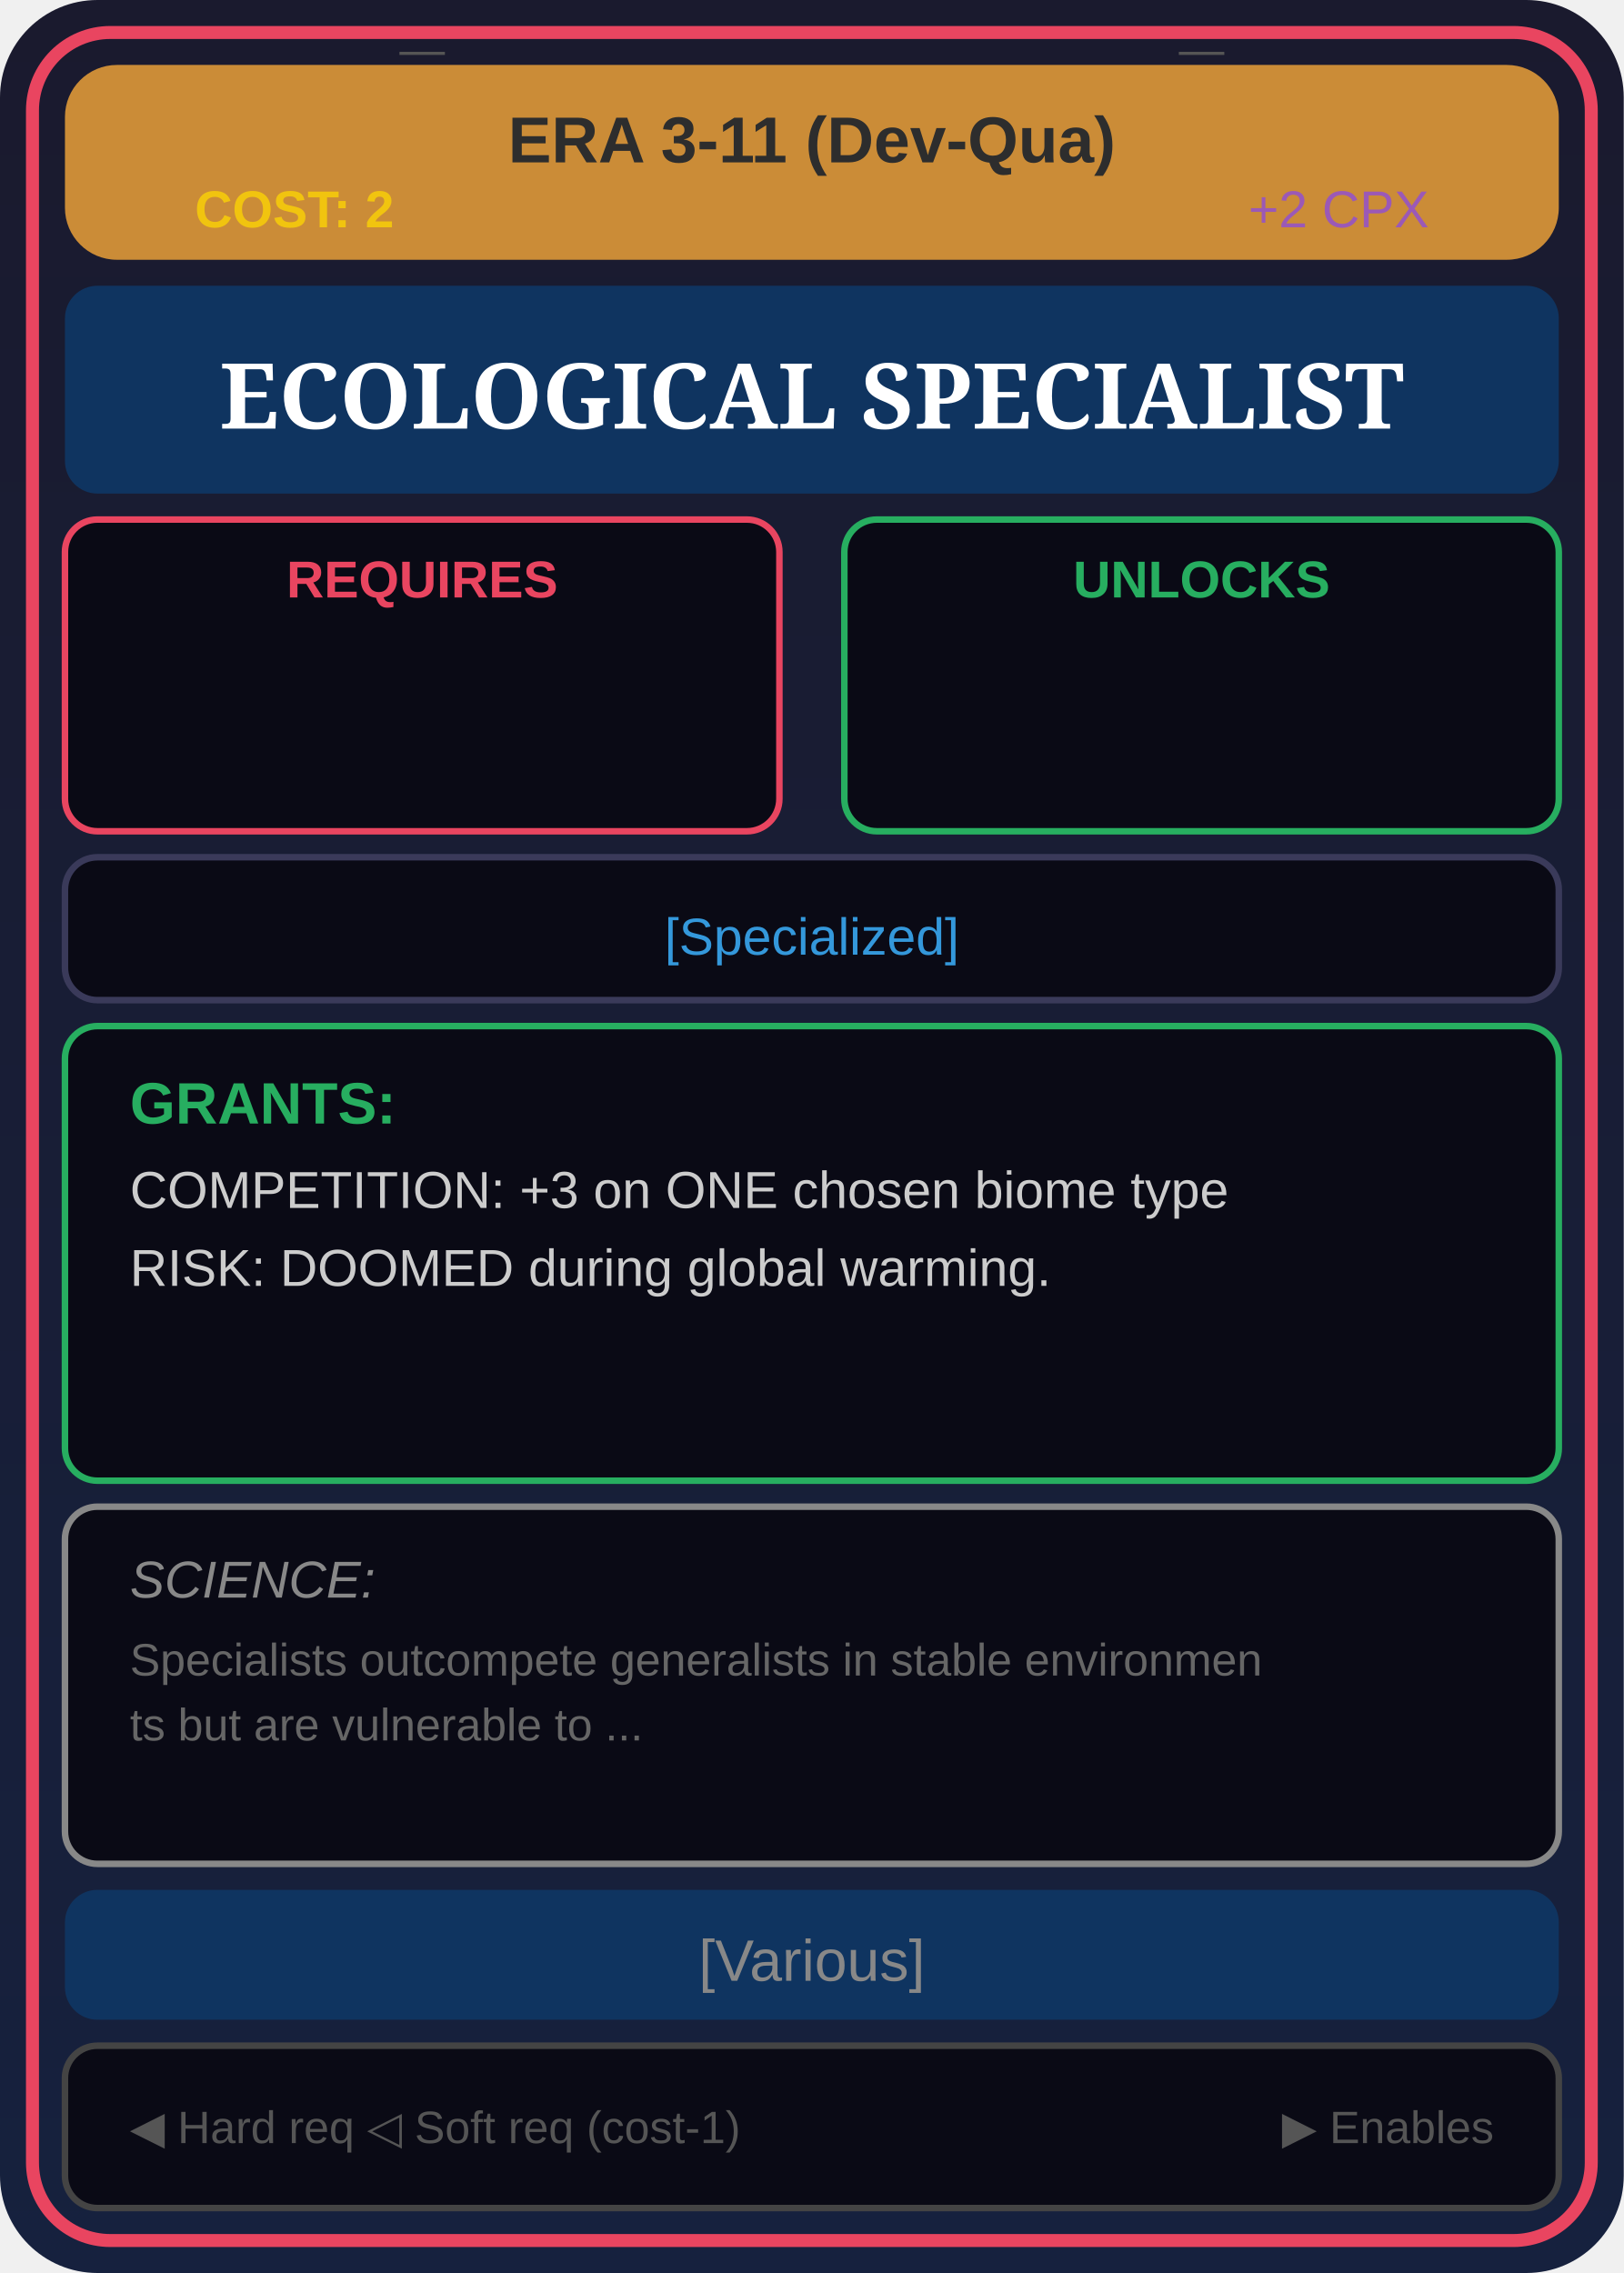
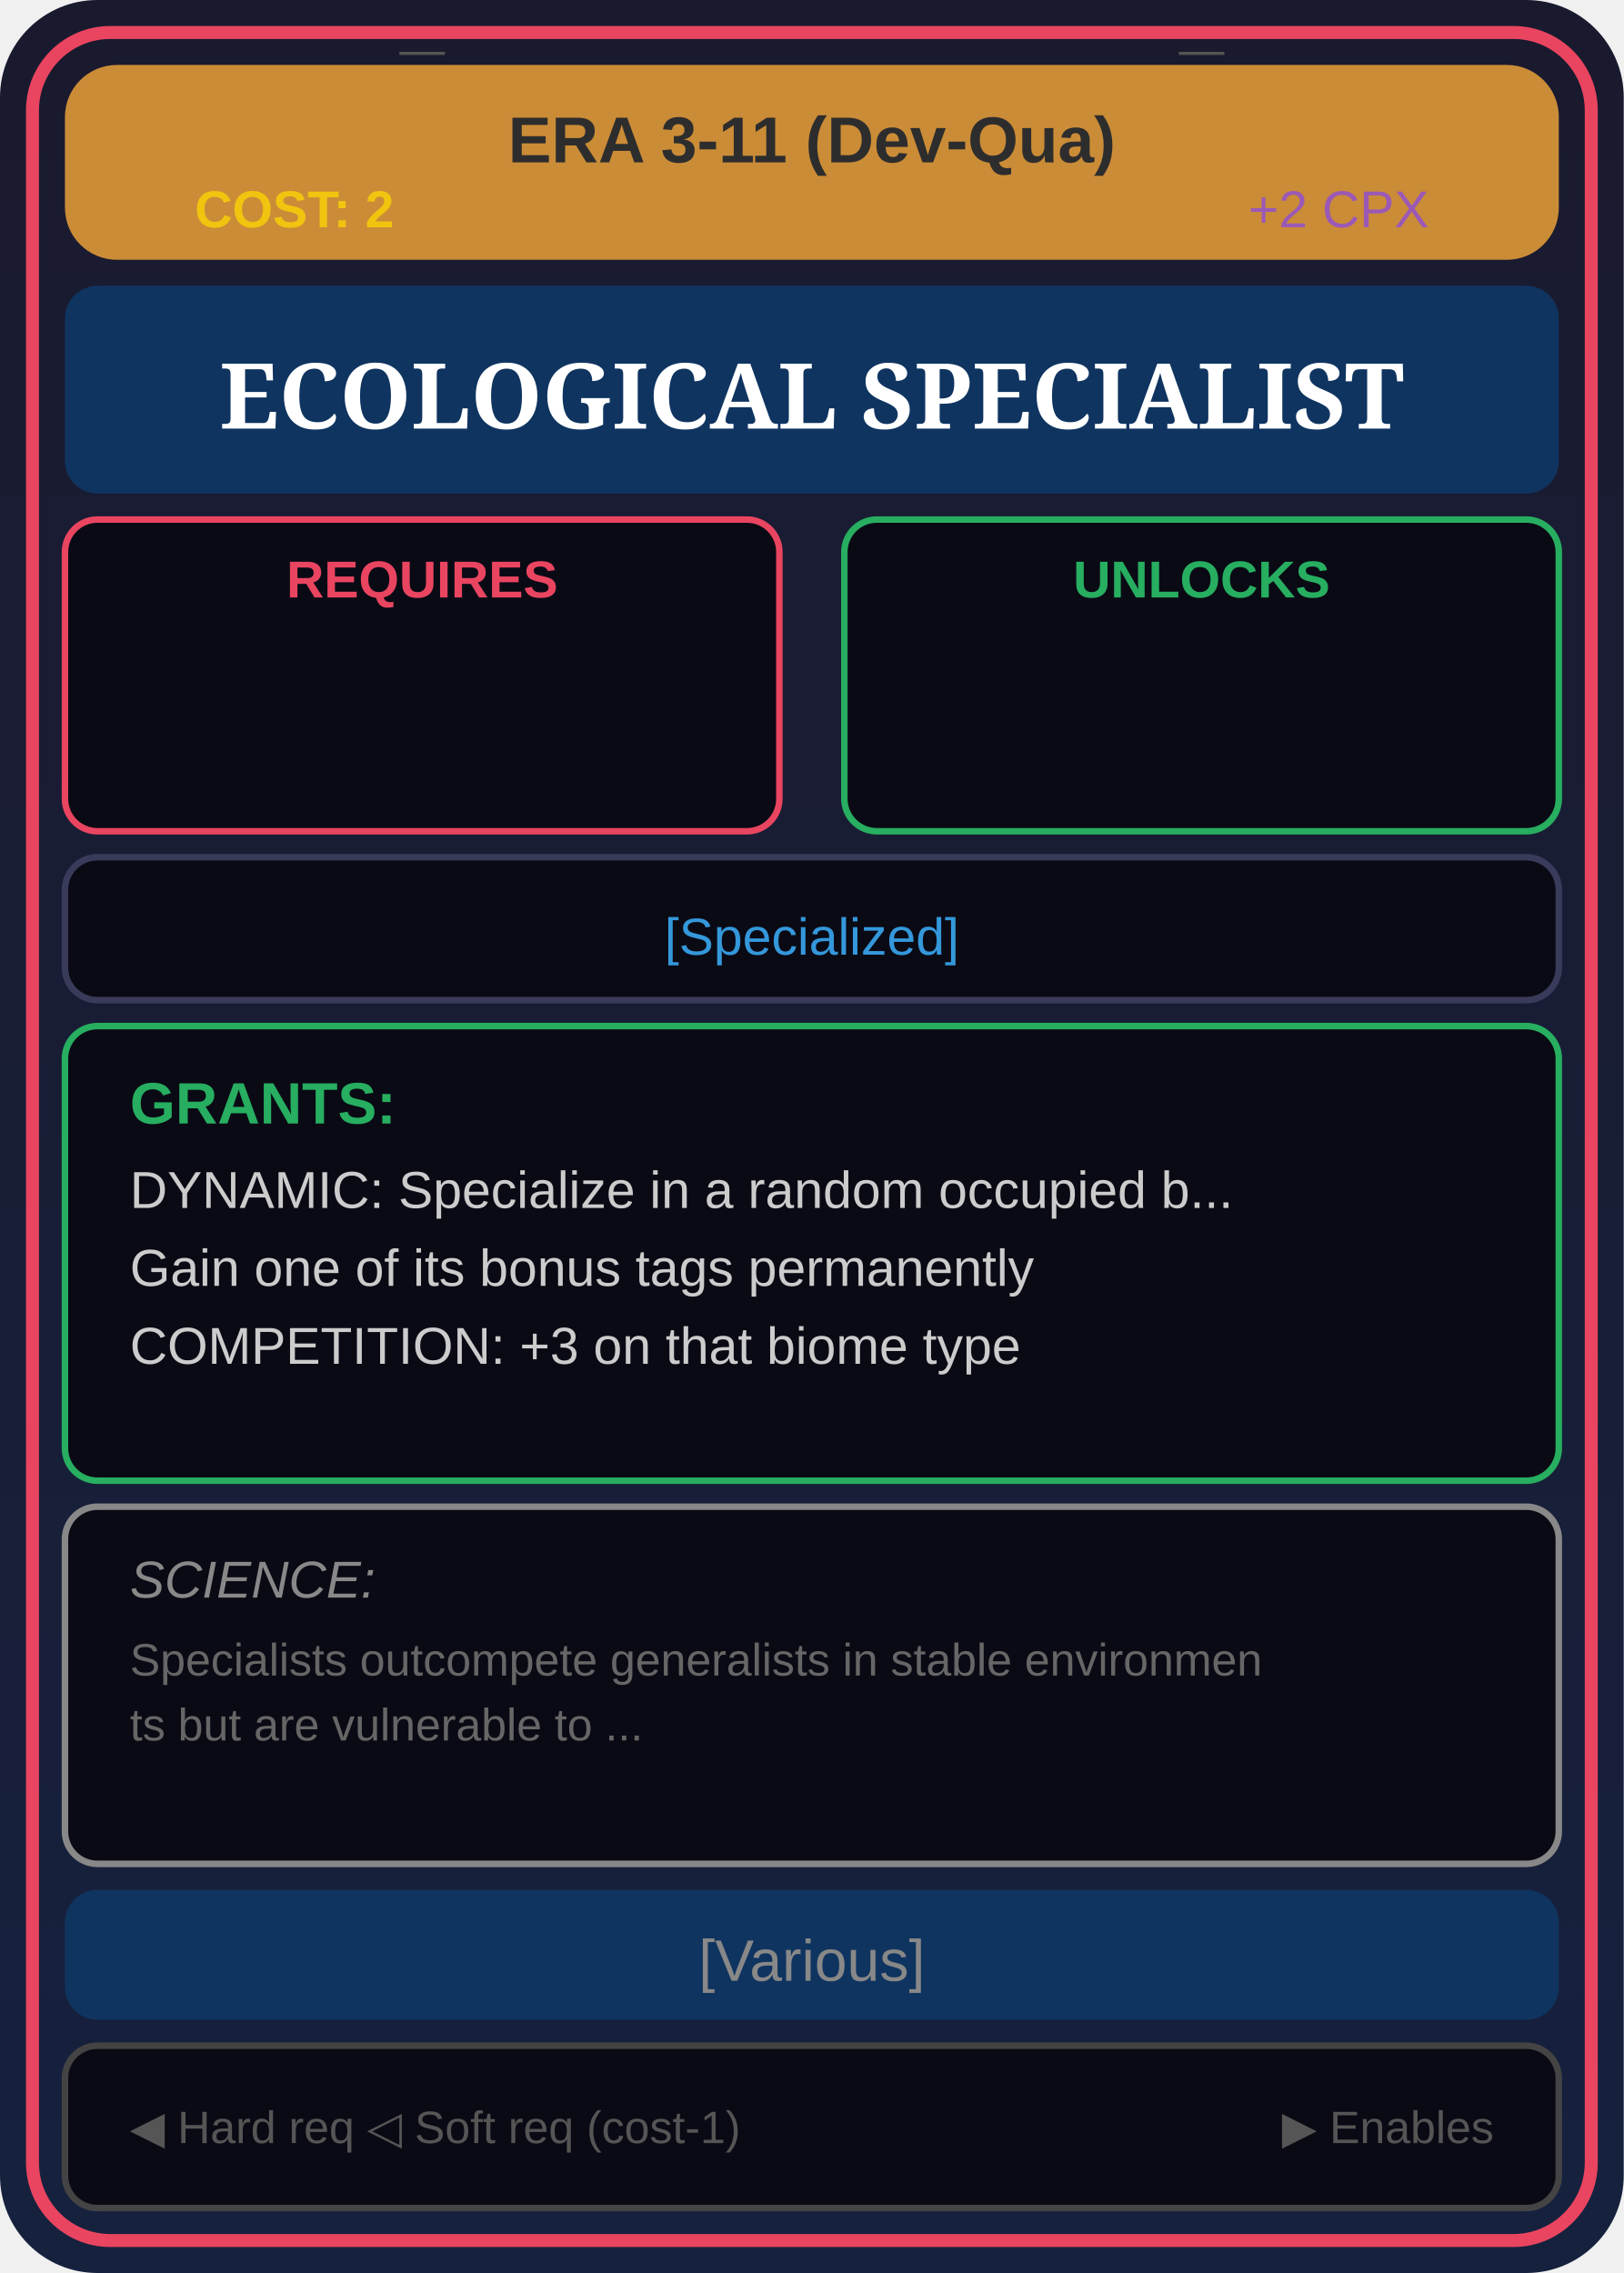
<svg xmlns="http://www.w3.org/2000/svg" viewBox="0 0 250 350" width="250" height="350">
  <defs>
    <linearGradient id="cardBg" x1="0%" y1="0%" x2="0%" y2="100%">
      <stop offset="0%" style="stop-color:#1a1a2e" />
      <stop offset="100%" style="stop-color:#16213e" />
    </linearGradient>
    <linearGradient id="eraGrad" x1="0%" y1="0%" x2="100%" y2="0%">
      <stop offset="0%" style="stop-color:#CB8C37" />
      <stop offset="100%" style="stop-color:#CB8C37" />
    </linearGradient>
  </defs>
  <rect width="250" height="350" fill="url(#cardBg)" rx="15" />
  <rect x="5" y="5" width="240" height="340" fill="none" stroke="#e94560" stroke-width="2" rx="12" />
  <rect x="10" y="10" width="230" height="30" fill="url(#eraGrad)" rx="8" />
  <text x="125" y="25" font-family="Arial" font-size="10" fill="#2d2d2d" text-anchor="middle" font-weight="bold">ERA 3-11 (Dev-Qua)</text>
  <text x="30" y="35" font-family="Arial" font-size="8" fill="#f1c40f" font-weight="bold">COST: 2</text>
  <text x="220" y="35" font-family="Arial" font-size="8" fill="#9b59b6" text-anchor="end">+2 CPX</text>
  <rect x="10" y="44" width="230" height="32" fill="#0f3460" rx="5" />
  <text x="125" y="66" font-family="Georgia" font-size="14" fill="#fff" text-anchor="middle" font-weight="bold">ECOLOGICAL SPECIALIST</text>
  <rect x="10" y="80" width="110" height="48" fill="#0a0a15" stroke="#e94560" rx="5" />
  <text x="65" y="92" font-family="Arial" font-size="8" fill="#e94560" text-anchor="middle" font-weight="bold">REQUIRES</text>
  <text font-family="Arial" font-size="7" text-anchor="middle">
    <tspan x="65" dy="10" fill="#555">—</tspan>
  </text>
  <rect x="130" y="80" width="110" height="48" fill="#0a0a15" stroke="#27ae60" rx="5" />
  <text x="185" y="92" font-family="Arial" font-size="8" fill="#27ae60" text-anchor="middle" font-weight="bold">UNLOCKS</text>
  <text font-family="Arial" font-size="7" text-anchor="middle">
    <tspan x="185" dy="10" fill="#555">—</tspan>
  </text>
  <rect x="10" y="132" width="230" height="22" fill="#0a0a15" stroke="#3a3a5a" rx="5" />
  <text x="125" y="147" font-family="Arial" font-size="8" fill="#3498db" text-anchor="middle">[Specialized]</text>
  <rect x="10" y="158" width="230" height="70" fill="#0a0a15" stroke="#27ae60" rx="5" />
  <text x="20" y="173" font-family="Arial" font-size="9" fill="#27ae60" font-weight="bold">GRANTS:</text>
-   <text x="20" y="186" font-family="Arial" font-size="8" fill="#ccc">COMPETITION: +3 on ONE chosen biome type</text>
-   <text x="20" y="198" font-family="Arial" font-size="8" fill="#ccc">RISK: DOOMED during global warming.</text>
-   <text x="20" y="210" font-family="Arial" font-size="8" fill="#ccc" />
+   <text x="20" y="186" font-family="Arial" font-size="8" fill="#ccc">DYNAMIC: Specialize in a random occupied b...</text>
+   <text x="20" y="198" font-family="Arial" font-size="8" fill="#ccc">Gain one of its bonus tags permanently</text>
+   <text x="20" y="210" font-family="Arial" font-size="8" fill="#ccc">COMPETITION: +3 on that biome type</text>
  <rect x="10" y="232" width="230" height="55" fill="#0a0a15" stroke="#888" rx="5" />
  <text x="20" y="246" font-family="Arial" font-size="8" fill="#888" font-style="italic">SCIENCE:</text>
  <text x="20" y="258" font-family="Arial" font-size="7" fill="#666">Specialists outcompete generalists in stable environmen</text>
  <text x="20" y="268" font-family="Arial" font-size="7" fill="#666">ts but are vulnerable to ...</text>
  <rect x="10" y="291" width="230" height="20" fill="#0f3460" rx="5" />
  <text x="125" y="305" font-family="Arial" font-size="9" fill="#888" text-anchor="middle">[Various]</text>
  <rect x="10" y="315" width="230" height="25" fill="#0a0a15" stroke="#444" rx="5" />
  <text x="20" y="330" font-family="Arial" font-size="7" fill="#555">◀ Hard req  ◁ Soft req (cost-1)</text>
  <text x="230" y="330" font-family="Arial" font-size="7" fill="#555" text-anchor="end">▶ Enables</text>
</svg>
